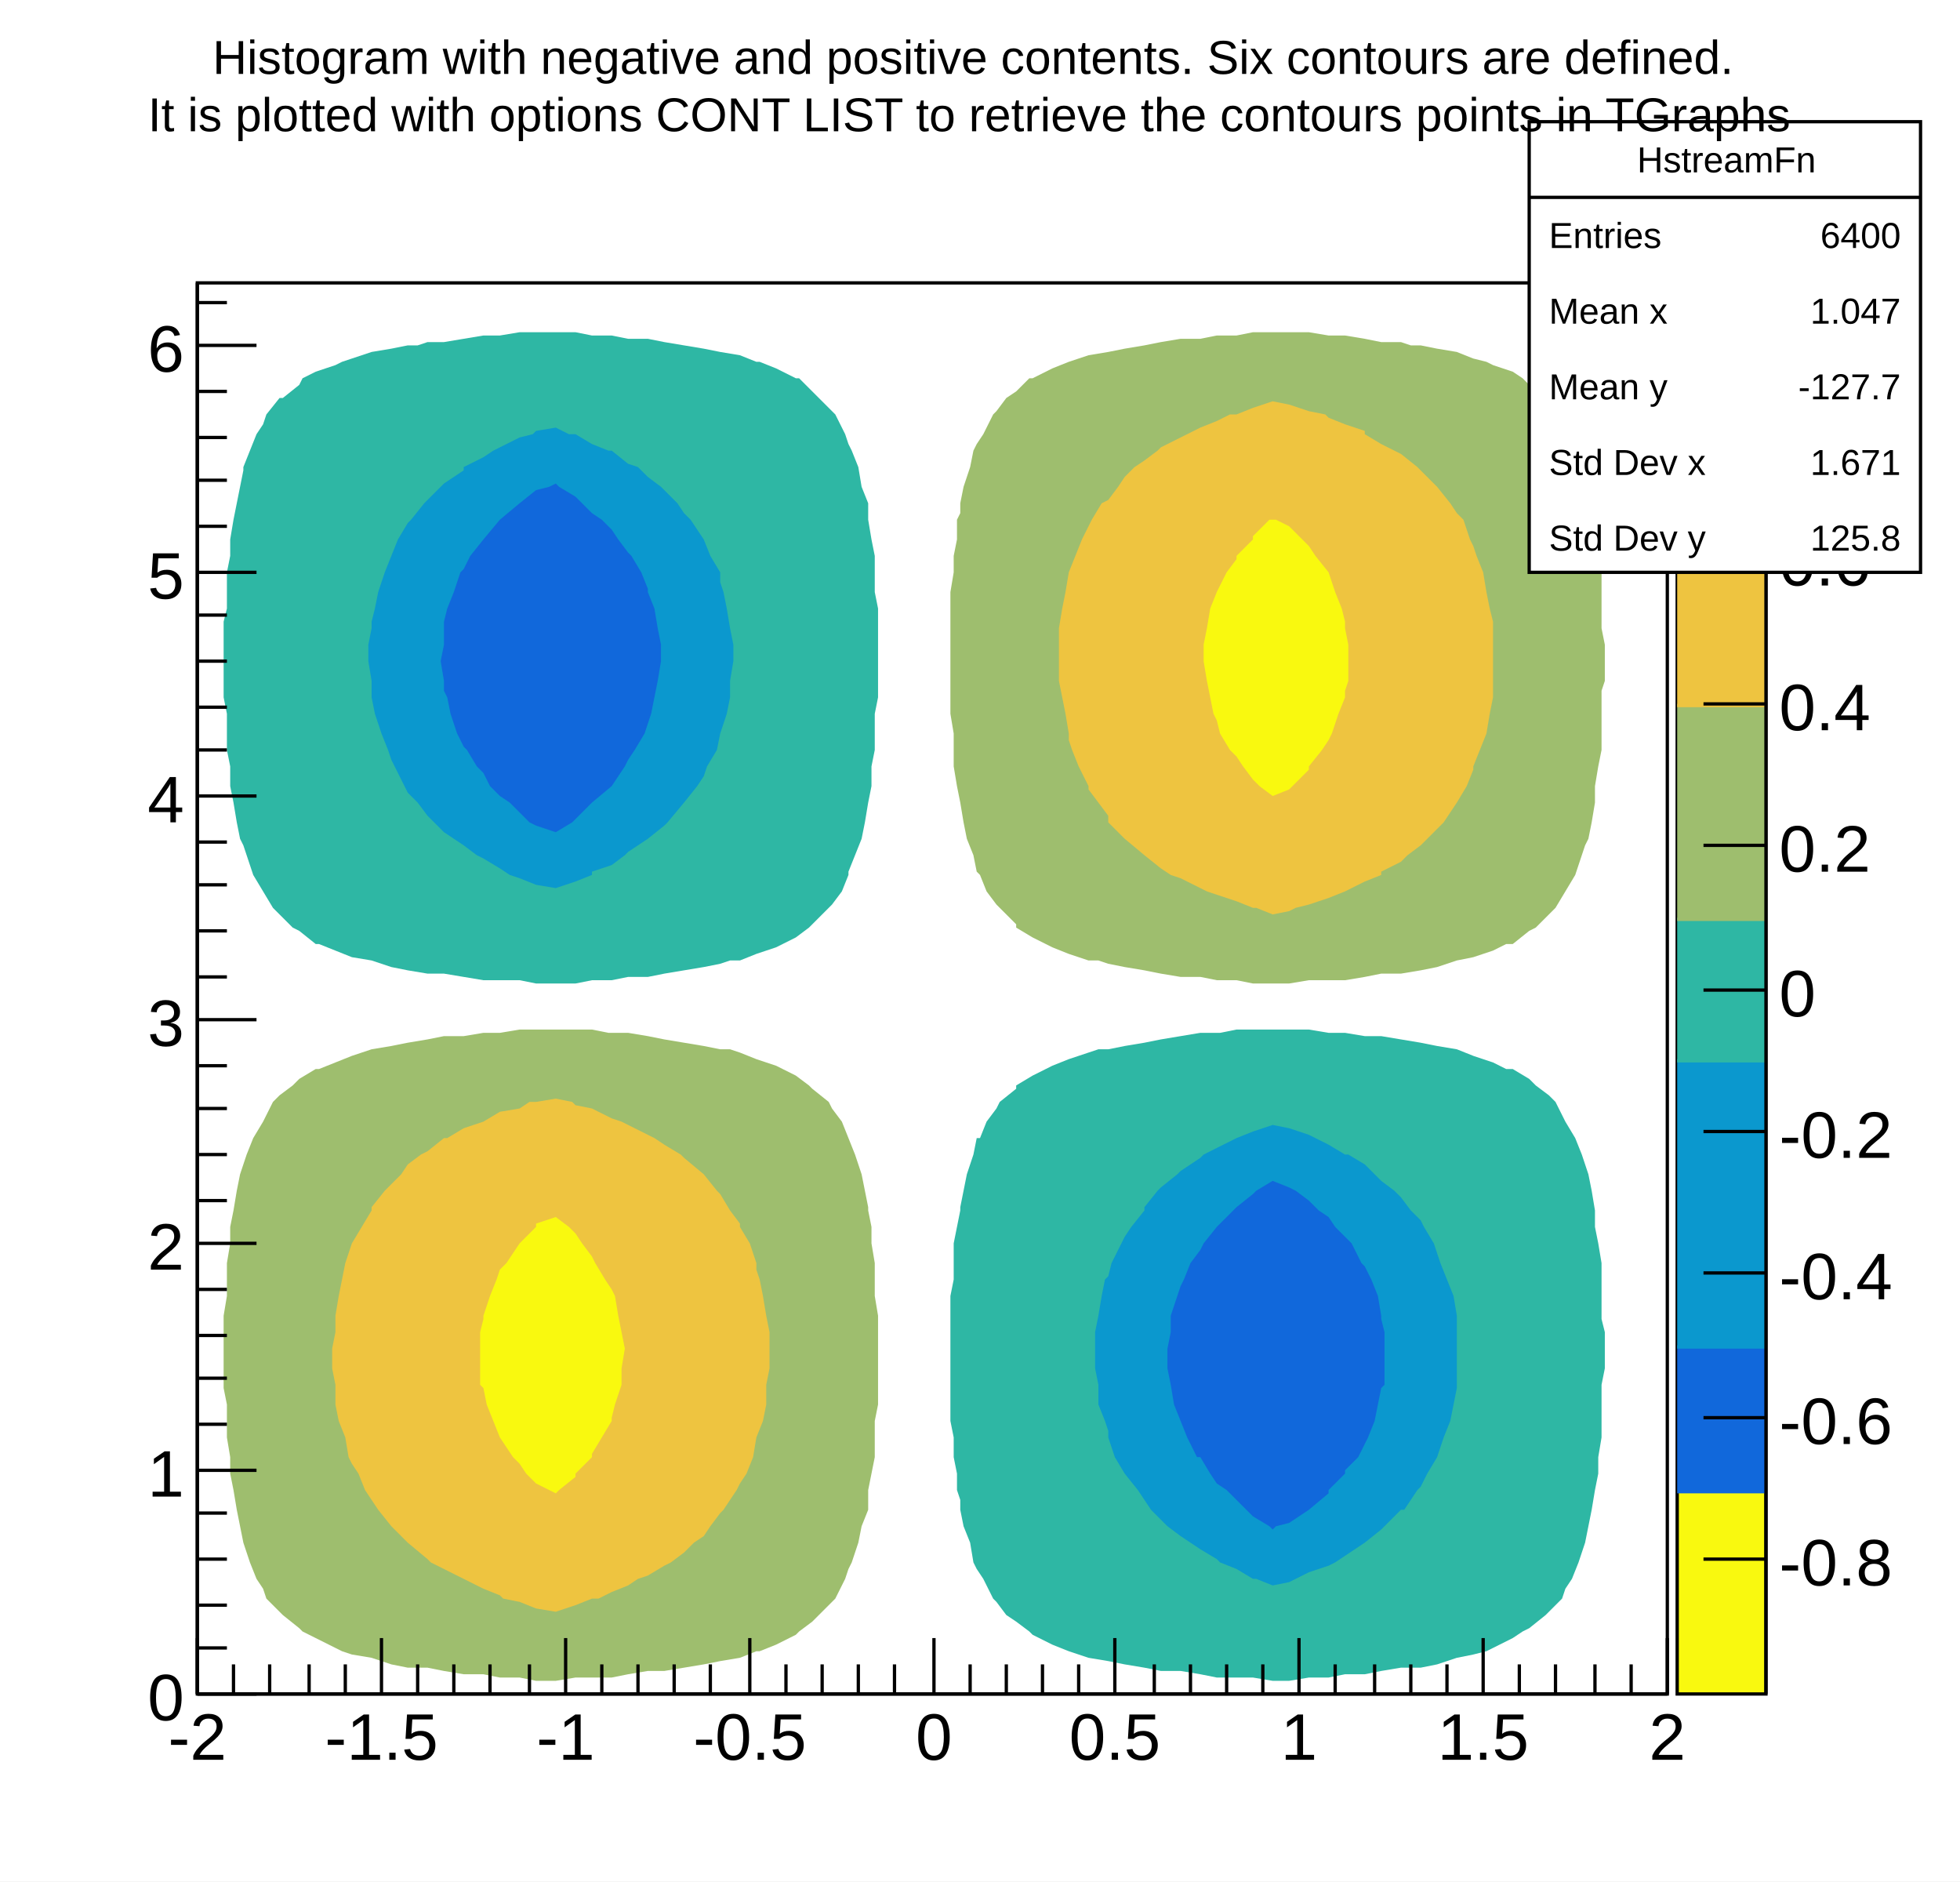
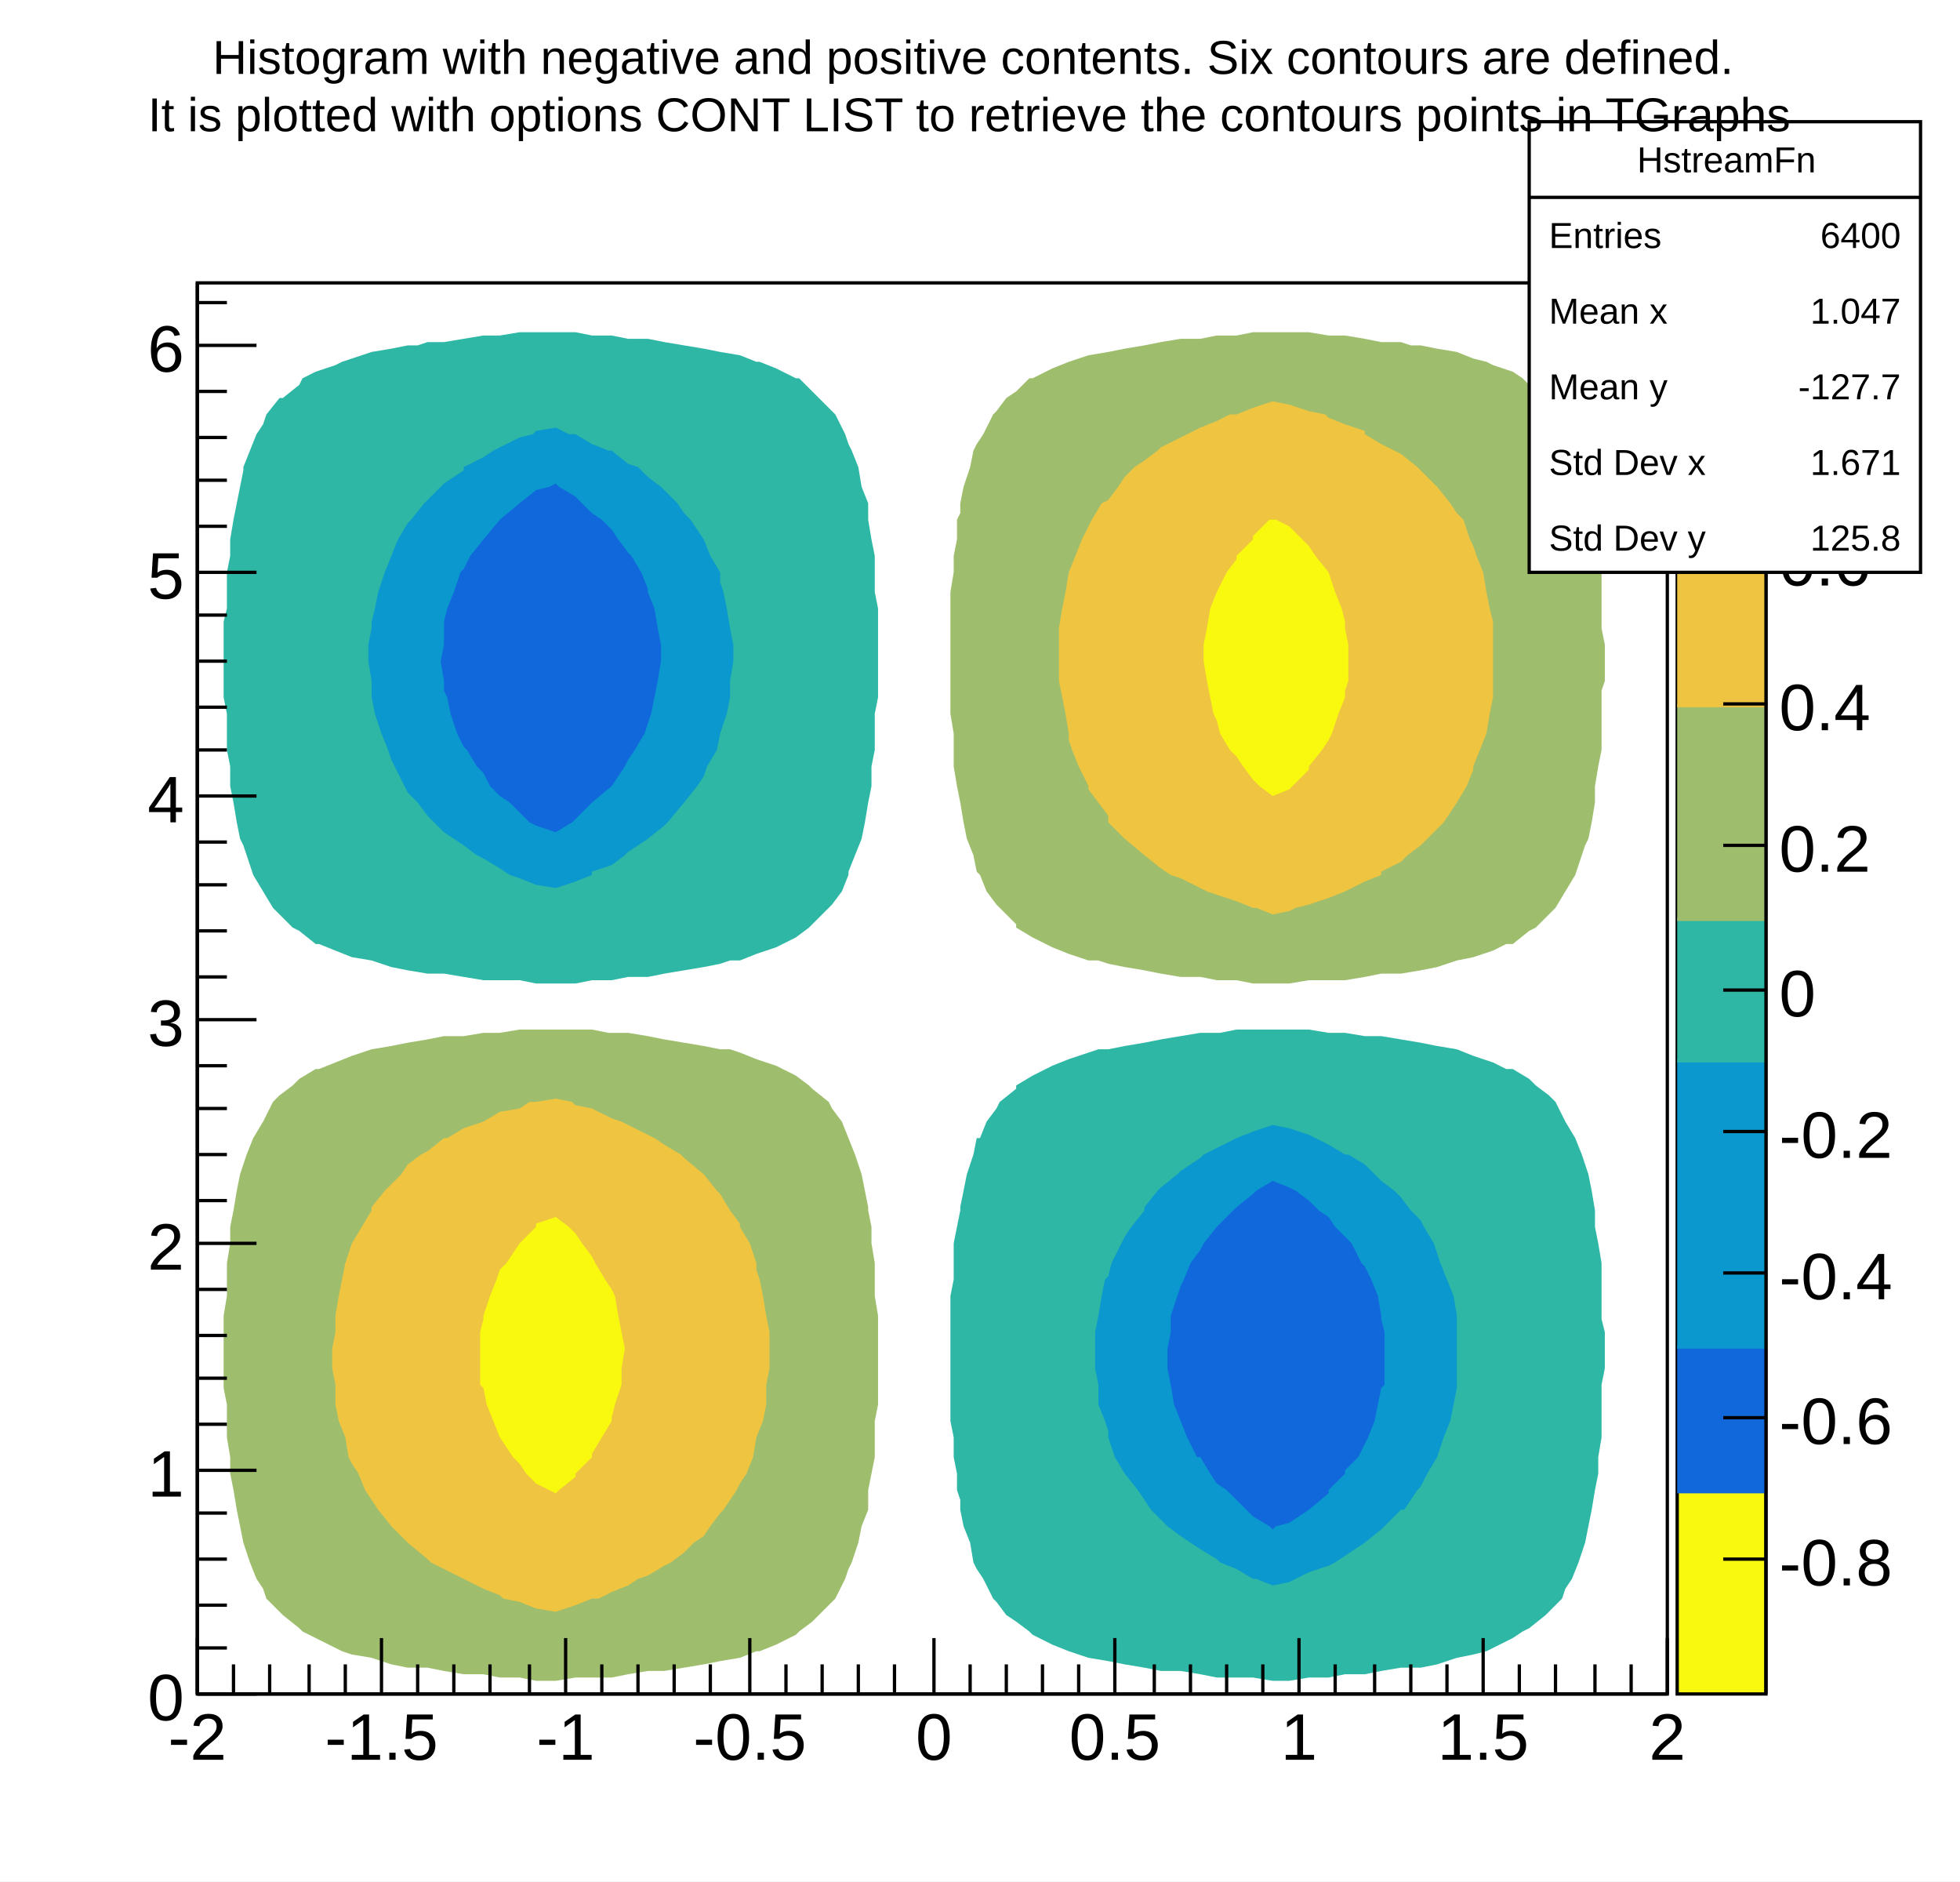
<svg xmlns="http://www.w3.org/2000/svg" viewBox="0 0 596 572" preserveAspectRatio="none" width="596" height="572">
  <path d="M0,0H596V572H0Z" style="fill: white;" />
  <g>
    <g transform="translate(60,86)">
      <path d="M0,0H447V429H0Z" style="fill: white; stroke: black; stroke-width: 1;" />
      <svg x="0" y="0" overflow="hidden" width="447" height="429" viewBox="0 0 447 429">
        <g>
          <path d="M360,229h-5l-6,-1h-3h-2l-6,-1h-6h-5h-6h-5l-5,1h-1h-5l-6,1l-6,1l-5,1l-6,1l-5,1h-3l-3,1l-6,2l-5,2l-2,1l-4,2l-5,3v1l-5,4l-1,2l-3,4l-2,5h-1l-1,5l-2,6l-1,5l-1,5v1l-1,5l-1,5v6v5l-1,5v6v5v5v6v5v6v5l1,5v6l1,5v5l1,3v3l1,5l2,5l1,6l1,2l2,3l3,6l1,1l3,4l3,2l4,3l1,1l6,3l5,2l6,2l6,1l5,1l6,1l5,1h6l6,1l5,1h6h5l6,1h5l6,-1h6l5,-1h6l5,-1l6,-1h3h3l5,-1l6,-2l5,-1l4,-1l2,-1l6,-3l3,-2l2,-1l5,-4l1,-1l4,-4l1,-3l2,-3l2,-5l2,-6l1,-5l1,-5l1,-6l1,-5v-5l1,-6v-5v-5v-5v-1l1,-5v-6v-5l-1,-4v-1v-6v-5v-5l-1,-6l-1,-5v-5l-1,-6l-1,-5l-1,-3l-1,-3l-2,-5l-3,-5l-3,-6l-2,-2l-4,-3l-2,-2l-5,-3h-2l-4,-2l-6,-2l-5,-2l-6,-1l-5,-1l-6,-1z" style="fill: #2eb7a4;" />
          <path d="M126,16h-6l-5,-1h-6h-6h-5l-6,1h-5l-6,1l-6,1h-5l-3,1h-3l-5,1l-6,1l-6,2l-3,1l-2,1l-6,2l-4,2l-1,2l-5,4h-1l-4,5l-1,3l-2,3l-2,5l-2,5v1l-1,5l-1,5l-1,5l-1,6v5l-1,5v6v5l-1,4v2v5v5v6v3v2l1,5v6v5l1,5v6l1,5l1,6l1,5l1,2l1,3l2,6l3,5l3,5l2,2l4,4l2,1l5,4h1l5,2l5,2l6,1l6,2l5,1l6,1h5l6,1l6,1h3h2h6l5,1h6h6l5,-1h5h1l5,-1h6l5,-1l6,-1l6,-1l5,-1l3,-1h3l5,-2l6,-2l2,-1l4,-2l4,-3l1,-1l5,-5l1,-1l3,-4l2,-5v-1l2,-5l2,-5l1,-5l1,-6l1,-5v-6l1,-5v-5v-6l1,-5v-5v-6v-5v-5v-6l-1,-5v-6v-5l-1,-5l-1,-6v-2v-3l-2,-5l-1,-6l-2,-5l-1,-2l-1,-3l-3,-6l-1,-1l-4,-4l-2,-2l-4,-4h-1l-6,-3l-5,-2h-1l-5,-2l-6,-1l-5,-1l-6,-1l-6,-1l-5,-1h-6z" style="fill: #2eb7a4;" />
          <path d="M338,259l-6,-2l-5,-1l-6,2l-5,2l-6,3l-4,2l-1,1l-6,4l-1,1l-5,4l-1,1l-4,5v1l-4,5l-2,3l-1,2l-3,6l-1,4l-1,1l-1,5l-1,6l-1,5v5v6l1,5v6l2,5l1,3v2l2,6l3,5l4,5l2,3l2,3l3,3l2,2l4,3l3,2l3,2l5,3l1,1l5,2l5,3h1l5,2l5,-1l2,-1l4,-2l6,-2l2,-1l3,-2l6,-4l5,-4l1,-1l5,-5h1l4,-6l1,-1l2,-4l3,-5l2,-6l2,-5l1,-5l1,-5v-1v-5v-6v-5v-4v-1l-1,-6l-2,-5l-2,-5l-1,-3l-1,-3l-3,-5l-1,-2l-3,-3l-3,-4l-2,-2l-4,-3l-2,-2l-3,-3l-5,-3h-1l-5,-3l-4,-2z" style="fill: #0b98ce;" />
          <path d="M109,44l-6,1l-1,1l-4,1l-6,3l-2,1l-3,2l-6,3v1l-6,4l-1,1l-4,4l-1,1l-4,5l-1,1l-3,5l-2,5l-2,5l-2,6l-1,5l-1,4v2l-1,5v5l1,6v3v2l1,5l2,6l2,5l1,3l1,2l3,6l1,2l3,3l3,4l2,2l3,3l3,2l3,2l4,3l2,1l5,3l3,2l3,1l5,2l6,1l6,-2l5,-2v-1l6,-2l4,-3l1,-1l6,-4l5,-4l1,-1l5,-6l4,-5l2,-3l1,-3l3,-5l1,-5l2,-6l1,-5v-5l1,-6v-5l-1,-5l-1,-6l-1,-5l-1,-3v-3l-3,-5l-2,-5l-4,-6l-2,-2l-2,-3l-4,-4l-1,-1l-4,-3l-3,-3l-3,-1l-5,-4h-1l-5,-2l-5,-3h-2z" style="fill: #0b98ce;" />
          <path d="M334,276l-2,-1l-5,-2l-5,3l-1,1l-5,4l-1,1l-5,5l-4,5l-1,2l-3,4l-2,5l-1,2l-1,3l-2,6v5l-1,5v6l1,5l1,6l2,5l2,5l3,6h1l3,5l2,3l3,2l3,3l3,3l2,2l5,3l1,1l1,-1l4,-1l6,-4l6,-5v-1l5,-5v-1l4,-4l2,-4l1,-2l2,-5l1,-5l1,-5l1,-1v-5v-6v-5l-1,-4v-1l-1,-6l-2,-5l-2,-4l-1,-1l-3,-6l-2,-2l-3,-3l-2,-3l-3,-2l-3,-3z" style="fill: #1168db;" />
          <path d="M109,61l-2,1l-4,1l-5,4l-6,5l-5,6l-4,5l-2,4l-1,1l-2,6l-2,5l-1,4v2v5l-1,5l1,6v3l1,2l1,5l2,6l2,4l1,1l3,5l2,2l2,4l3,3l3,2l3,3l3,3l2,1l6,2l5,-3l1,-1l5,-5l6,-5l4,-6l1,-2l2,-3l3,-5l1,-3l1,-3l1,-5l1,-5l1,-6v-5l-1,-5l-1,-6l-2,-5v-1l-2,-5l-3,-5l-1,-1l-3,-4l-2,-3l-3,-3l-3,-2l-3,-3l-2,-2l-5,-3z" style="fill: #1168db;" />
          <path d="M142,230l6,1l6,1l5,1h3l3,1l5,2l6,2l2,1l4,2l4,3l1,1l5,4l1,2l3,4l2,5l2,5l2,6l1,5l1,5v1l1,5v5l1,6v5v5l1,6v5v5v6v5v6l-1,5v5v6l-1,5l-1,5v3v3l-2,5l-1,5l-2,6l-1,2l-1,3l-3,6l-1,1l-4,4l-2,2l-4,3l-1,1l-6,3l-5,2h-1l-5,2l-6,1l-5,1l-6,1l-6,1h-5l-6,1l-5,1h-6h-5l-6,1h-6l-5,-1h-6l-5,-1h-6l-6,-1l-5,-1h-3h-3l-5,-1l-6,-2l-6,-1l-3,-1l-2,-1l-6,-3l-4,-2l-1,-1l-5,-4l-1,-1l-4,-4l-1,-3l-2,-3l-2,-5l-2,-6l-1,-5l-1,-5l-1,-6l-1,-5v-5l-1,-6v-5v-5l-1,-5v-1v-5v-6v-5v-4v-1l1,-6v-5v-5l1,-6v-5l1,-5l1,-6l1,-5l1,-3l1,-3l2,-5l3,-5l3,-6l2,-2l4,-3l2,-2l5,-3h1l5,-2l5,-2l6,-2l6,-1l5,-1l6,-1l5,-1h6l6,-1h3h2l6,-1h5h6h6h5l5,1h1h5l6,1z" style="fill: #9ebe6e;" />
          <path d="M355,17l5,1h6l3,1h3l5,1l6,1l5,2l4,1l2,1l6,2l3,2l2,2l5,4h1l4,5l1,3l2,3l2,5l2,5v1l1,5l1,5l1,5l1,6v5l1,5v6v5v4v2l1,5v5v6l-1,3v2v5v6v5l-1,5l-1,6v5l-1,6l-1,5l-1,2l-1,3l-2,6l-3,5l-3,5l-2,2l-4,4l-2,1l-5,4h-2l-4,2l-6,2l-5,1l-6,2l-5,1l-6,1h-6l-5,1l-6,1h-3h-2h-6l-6,1h-5h-6l-5,-1h-5h-1l-5,-1h-6l-6,-1l-5,-1l-6,-1l-5,-1l-3,-1h-3l-6,-2l-5,-2l-2,-1l-4,-2l-5,-3v-1l-5,-5l-1,-1l-3,-4l-2,-5l-1,-1l-1,-5l-2,-5l-1,-5l-1,-6l-1,-5l-1,-6v-5v-5l-1,-6v-5v-5v-6v-5v-5v-6v-5l1,-6v-5l1,-5v-6l1,-2v-3l1,-5l2,-6l1,-5l1,-2l2,-3l3,-6l1,-1l3,-4l3,-2l4,-4h1l6,-3l5,-2l6,-2l6,-1l5,-1l6,-1l5,-1l6,-1h6l5,-1h6l5,-1h6h5h6l6,1h5z" style="fill: #9ebe6e;" />
          <path d="M126,254l3,1l2,1l6,3l2,1l3,2l5,3l1,1l6,5l4,5l1,1l3,5l3,4v1l3,5l2,6v2l1,3l1,5l1,6l1,5v5v6l-1,5v6l-1,5l-2,5l-1,6l-2,5l-2,3l-1,2l-4,6l-1,1l-3,4l-2,3l-3,2l-3,3l-4,3l-2,1l-5,3l-3,1l-3,2l-5,2l-4,2h-2l-5,2l-6,2l-6,-1l-5,-2l-5,-1l-1,-1l-5,-2l-6,-3l-6,-3l-4,-2l-1,-1l-6,-5l-5,-5l-4,-5l-2,-3l-2,-3l-2,-5l-2,-3l-1,-2l-1,-6l-2,-5l-1,-5v-5v-1l-1,-5v-6l1,-5v-4v-1l1,-6l1,-5l1,-5l2,-6l3,-5l3,-5v-1l4,-5l2,-2l3,-3l2,-3l4,-3l2,-1l5,-4h1l5,-3l6,-2l5,-3l6,-1l3,-2h2l6,-1l5,1l1,1l5,1z" style="fill: #eec440;" />
          <path d="M343,40l1,1l5,2l6,2v1l5,3l4,2l2,1l5,4l1,1l5,5l4,5l2,3l2,2l2,6l1,2l1,3l2,5l1,6l1,5l1,4v2v5v5v6v3v2l-1,5l-1,6l-2,5l-2,5v1l-2,5l-3,5l-4,6l-2,2l-3,3l-2,2l-4,3l-2,2l-6,3v1l-5,2l-6,3l-5,2l-6,2l-4,1l-2,1l-5,1l-5,-2h-1l-5,-2l-6,-2l-3,-1l-2,-1l-6,-3l-3,-1l-3,-2l-5,-4l-6,-5l-5,-5v-2l-3,-4l-3,-4v-1l-3,-6l-2,-5l-1,-3v-2l-1,-6l-1,-5l-1,-5v-6v-5v-5l1,-6l1,-5l1,-6l2,-5l2,-5l2,-4l1,-2l3,-5l2,-1l3,-4l2,-3l3,-3l3,-2l4,-3l1,-1l6,-3l2,-1l4,-2l5,-2l4,-2h2l5,-2l6,-2l5,1l6,2z" style="fill: #eec440;" />
          <path d="M113,287l2,2l2,3l3,4l1,2l3,5l2,3l1,2l1,6l1,5l1,5l-1,6v5l-2,6l-1,4v1l-3,5l-3,5v1l-5,5v1l-5,4l-1,1l-2,-1l-4,-2l-3,-3l-2,-3l-2,-2l-4,-6l-2,-5l-2,-5l-1,-5l-1,-1v-5v-6v-5l1,-4v-1l2,-6l2,-5l1,-3l2,-2l4,-6l5,-5v-1l6,-2z" style="fill: #f9f90f;" />
          <path d="M328,72l4,2l4,4l2,2l2,3l4,5l2,6l2,5l1,4v2l1,5v5v6l-1,3v2l-2,5l-2,6l-1,2l-2,3l-4,5v1l-5,5l-1,1l-5,2l-4,-3l-2,-2l-3,-4l-2,-3l-2,-2l-3,-5l-1,-4l-1,-2l-1,-5l-1,-5l-1,-6v-5l1,-5l1,-6l2,-5l3,-6l3,-4v-1l5,-5v-1l5,-5h1z" style="fill: #f9f90f;" />
        </g>
      </svg>
      <g>
        <g transform="translate(0,429)">
          <path d="M0,0h447M0,-17V0M11,-9V0M22,-9V0M34,-9V0M45,-9V0M56,-17V0M67,-9V0M78,-9V0M89,-9V0M101,-9V0M112,-17V0M123,-9V0M134,-9V0M145,-9V0M156,-9V0M168,-17V0M179,-9V0M190,-9V0M201,-9V0M212,-9V0M224,-17V0M235,-9V0M246,-9V0M257,-9V0M268,-9V0M279,-17V0M291,-9V0M302,-9V0M313,-9V0M324,-9V0M335,-17V0M346,-9V0M358,-9V0M369,-9V0M380,-9V0M391,-17V0M402,-9V0M413,-9V0M425,-9V0M436,-9V0M447,-17V0" style="stroke: black; stroke-width: 1;" />
          <g font-family="Arial" font-size="20" space="preserve" fill="black" text-anchor="middle">
            <text dy=".8em" transform="translate(0,4)">
       -2
      </text>
            <text dy=".8em" transform="translate(56,4)">
       -1.5
      </text>
            <text dy=".8em" transform="translate(112,4)">
       -1
      </text>
            <text dy=".8em" transform="translate(168,4)">
       -0.5
      </text>
            <text dy=".8em" transform="translate(224,4)">
       0
      </text>
            <text dy=".8em" transform="translate(279,4)">
       0.5
      </text>
            <text dy=".8em" transform="translate(335,4)">
       1
      </text>
            <text dy=".8em" transform="translate(391,4)">
       1.5
      </text>
            <text dy=".8em" transform="translate(447,4)">
       2
      </text>
          </g>
        </g>
        <g>
          <path d="M0,0v429M18,429H0M9,415H0M9,402H0M9,388H0M9,374H0M18,361H0M9,347H0M9,333H0M9,320H0M9,306H0M18,292H0M9,279H0M9,265H0M9,251H0M9,238H0M18,224H0M9,211H0M9,197H0M9,183H0M9,170H0M18,156H0M9,142H0M9,129H0M9,115H0M9,101H0M18,88H0M9,74H0M9,60H0M9,47H0M9,33H0M18,19H0M9,6H0" style="stroke: black; stroke-width: 1;" />
          <g font-family="Arial" font-size="20" space="preserve" fill="black" text-anchor="end">
            <text dy=".4em" transform="translate(-4,429)">
       0
      </text>
            <text dy=".4em" transform="translate(-4,361)">
       1
      </text>
            <text dy=".4em" transform="translate(-4,292)">
       2
      </text>
            <text dy=".4em" transform="translate(-4,224)">
       3
      </text>
            <text dy=".4em" transform="translate(-4,156)">
       4
      </text>
            <text dy=".4em" transform="translate(-4,88)">
       5
      </text>
            <text dy=".4em" transform="translate(-4,19)">
       6
      </text>
          </g>
        </g>
      </g>
    </g>
    <g transform="translate(510,86)">
      <path d="M0,0H27V429H0Z" style="fill: #f9f90f; stroke: black; stroke-width: 1;" />
      <path d="M0,323H27V368H0Z" style="fill: #1168db;" />
      <path d="M0,236H27V324H0Z" style="fill: #0b98ce;" />
      <path d="M0,193H27V237H0Z" style="fill: #2eb7a4;" />
      <path d="M0,128H27V194H0Z" style="fill: #9ebe6e;" />
      <path d="M0,41H27V129H0Z" style="fill: #eec440;" />
      <path d="M0,0H27V42H0Z" style="fill: #f9f90f;" />
      <g transform="translate(27)">
-         <path d="M0,0v429M0,388H-19M0,345H-19M0,301H-19M0,258H-19M0,215H-19M0,171H-19M0,128H-19M0,84H-19M0,41H-19" style="stroke: black; stroke-width: 1;" />
+         <path d="M0,0v429M0,388H-13M0,345H-13M0,301H-13M0,258H-13M0,215H-13M0,171H-13M0,128H-13M0,84H-13M0,41H-13" style="stroke: black; stroke-width: 1;" />
        <g font-family="Arial" font-size="20" space="preserve" fill="black" text-anchor="start">
          <text dy=".4em" transform="translate(4,388)">
      -0.8
     </text>
          <text dy=".4em" transform="translate(4,345)">
      -0.6
     </text>
          <text dy=".4em" transform="translate(4,301)">
      -0.4
     </text>
          <text dy=".4em" transform="translate(4,258)">
      -0.2
     </text>
          <text dy=".4em" transform="translate(4,215)">
      0
     </text>
          <text dy=".4em" transform="translate(4,171)">
      0.2
     </text>
          <text dy=".4em" transform="translate(4,128)">
      0.4
     </text>
          <text dy=".4em" transform="translate(4,84)">
      0.6
     </text>
          <text dy=".4em" transform="translate(4,41)">
      0.8
     </text>
        </g>
      </g>
    </g>
    <g transform="translate(465,37)" font-family="Arial" font-size="11" space="preserve" fill="black">
      <path d="M0,0H119V137H0Z" style="fill: white; stroke: black; stroke-width: 1;" />
      <text text-anchor="middle" dy=".4em" transform="translate(60,11)">
    HstreamFn
   </text>
      <text text-anchor="start" dy=".4em" transform="translate(6,34)">
    Entries
   </text>
      <text text-anchor="end" dy=".4em" transform="translate(113,34)">
    6400
   </text>
      <text text-anchor="start" dy=".4em" transform="translate(6,57)">
    Mean x
   </text>
      <text text-anchor="end" dy=".4em" transform="translate(113,57)">
    1.047
   </text>
      <text text-anchor="start" dy=".4em" transform="translate(6,80)">
    Mean y
   </text>
      <text text-anchor="end" dy=".4em" transform="translate(113,80)">
    -127.7
   </text>
      <text text-anchor="start" dy=".4em" transform="translate(6,103)">
    Std Dev x
   </text>
      <text text-anchor="end" dy=".4em" transform="translate(113,103)">
    1.671
   </text>
      <text text-anchor="start" dy=".4em" transform="translate(6,126)">
    Std Dev y
   </text>
      <text text-anchor="end" dy=".4em" transform="translate(113,126)">
    125.8
   </text>
      <path d="M0,23h119" style="stroke: black; stroke-width: 1;" />
    </g>
    <g transform="translate(3,3)" font-family="Arial" font-size="14" space="preserve">
      <g transform="translate(42,28) scale(0.371)">
        <text fill="black" font-size="39" transform="translate(53,-23)">
     Histogram with negative and positive contents. Six contours are defined.
    </text>
        <text fill="black" font-size="39" transform="translate(0,24)">
     It is plotted with options CONT LIST to retrieve the contours points in TGraphs
    </text>
      </g>
    </g>
  </g>
</svg>
